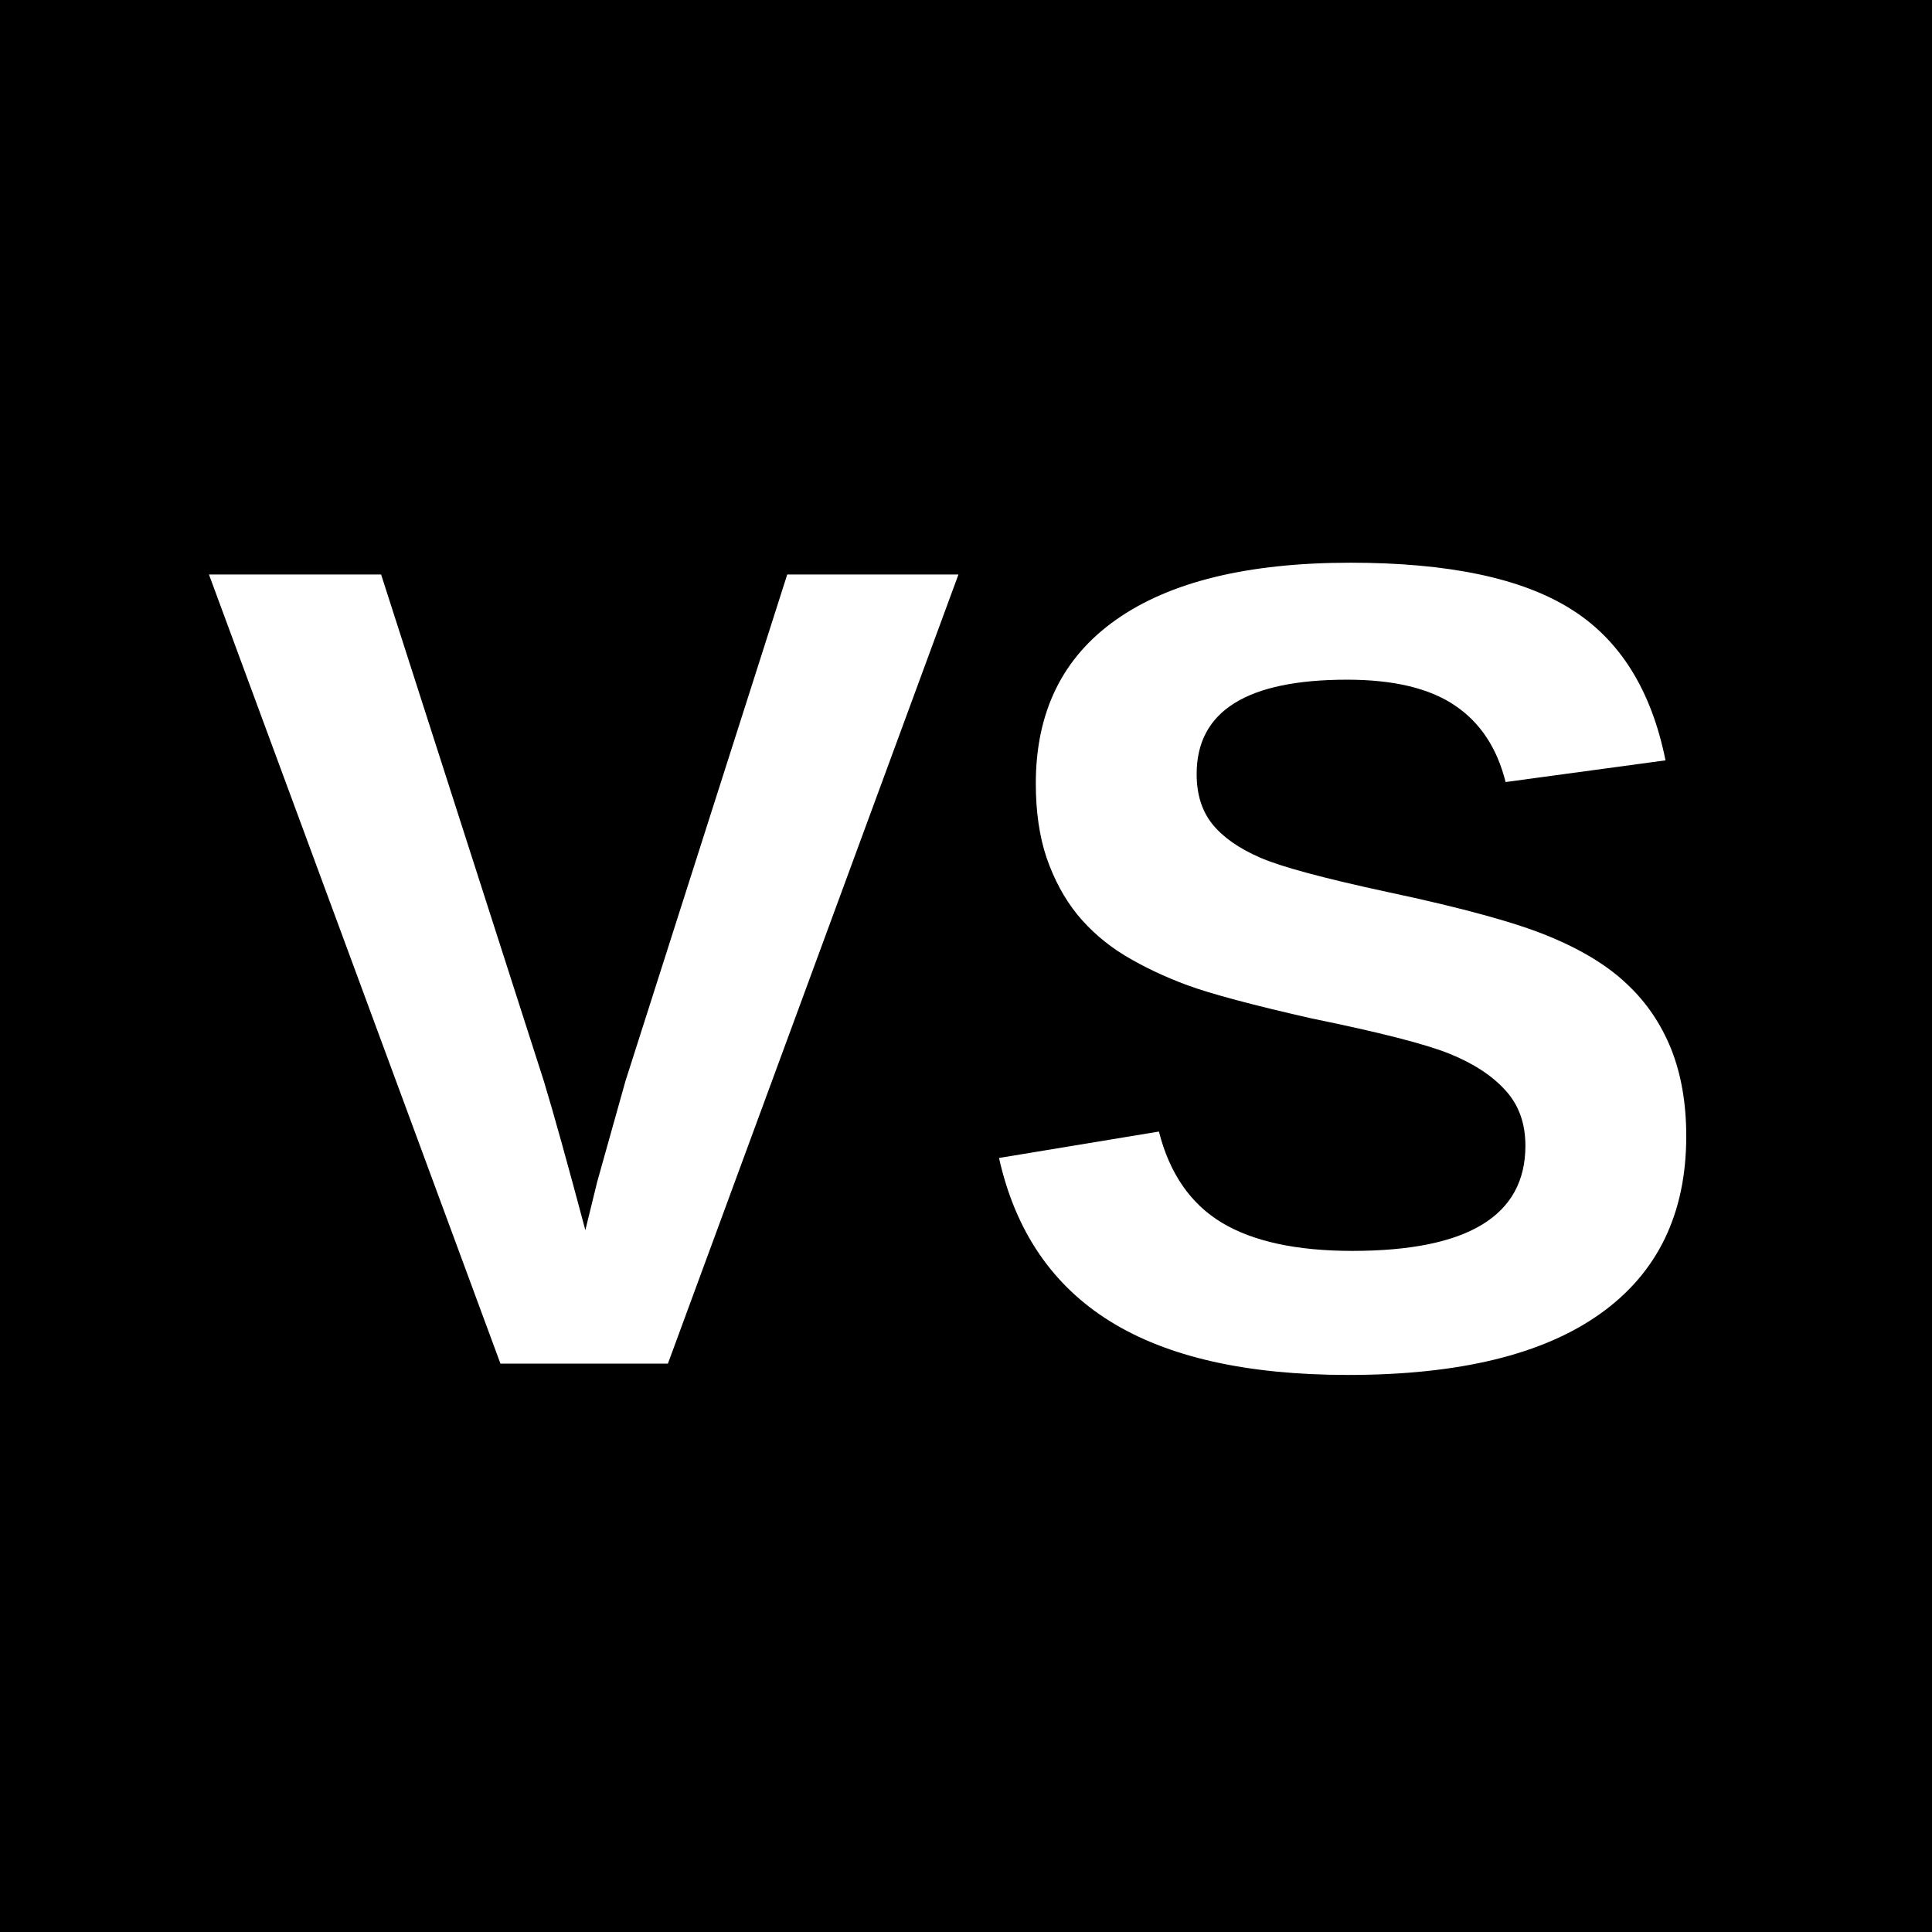
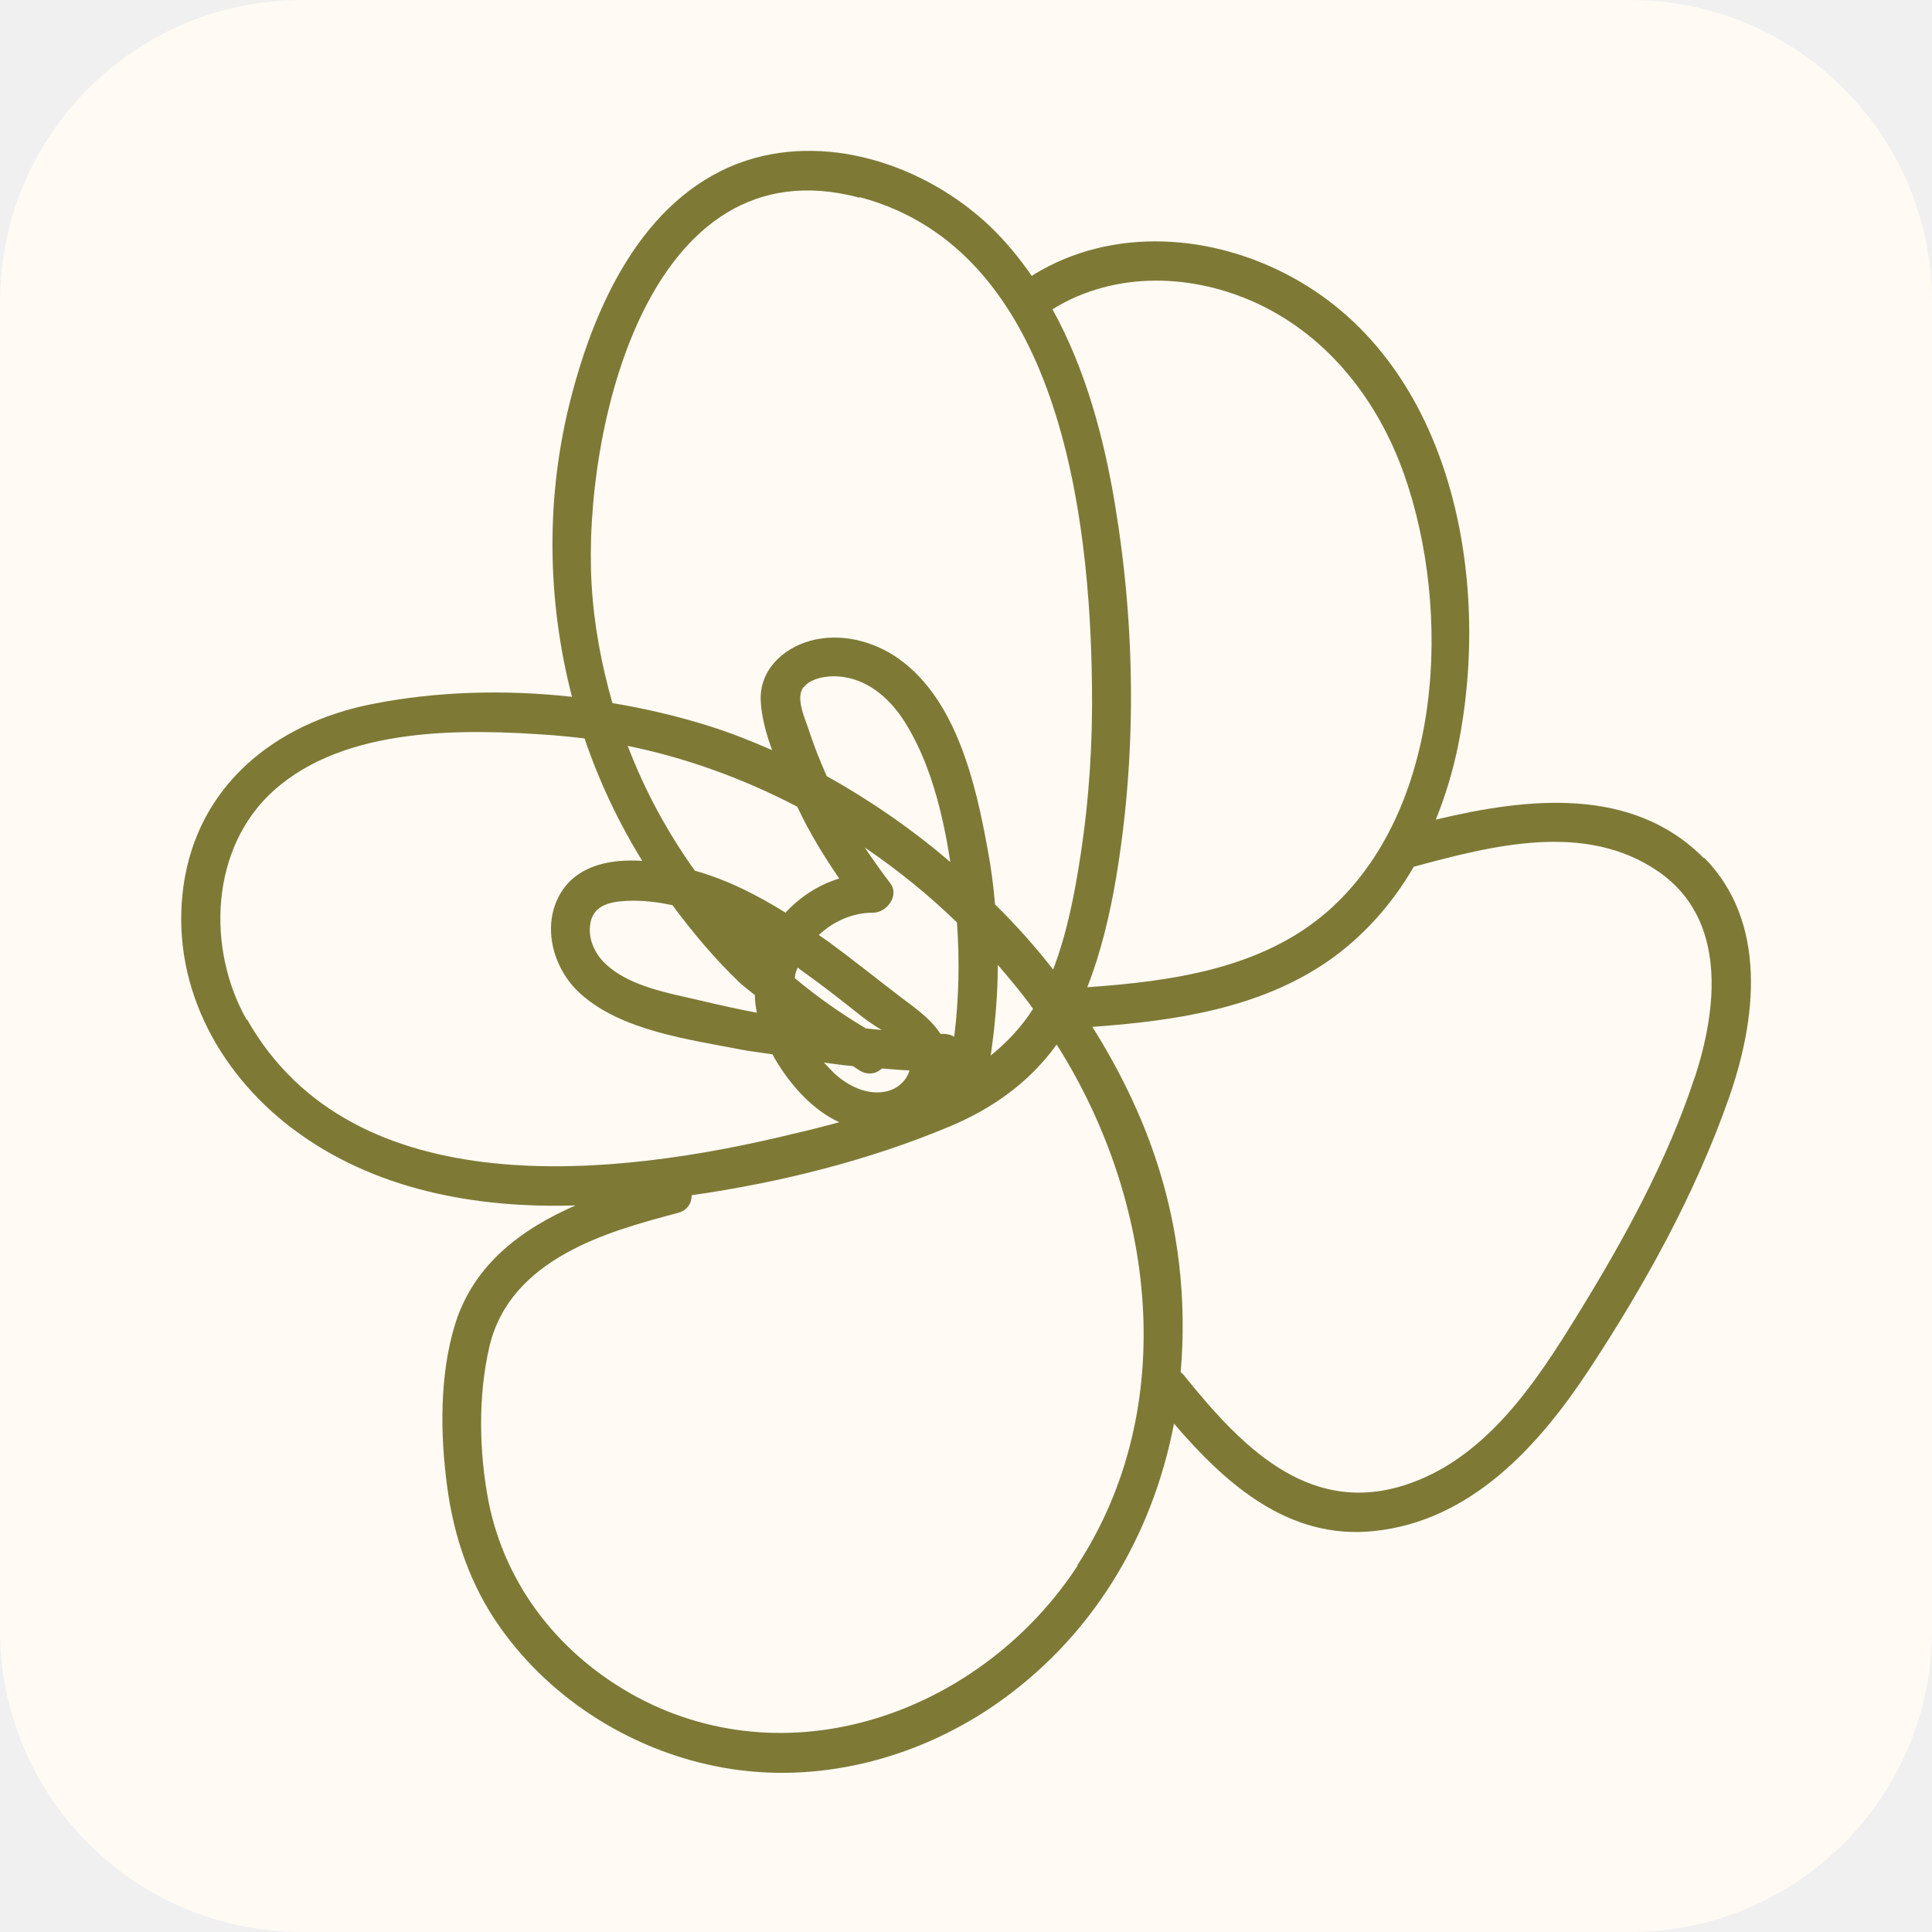
- <svg xmlns="http://www.w3.org/2000/svg" viewBox="0 0 64 64" role="img" aria-label="VS">
-   <rect width="64" height="64" fill="#000" />
-   <text x="32" y="32" fill="#fff" font-family="Arial, Helvetica, sans-serif" font-size="38" font-weight="700" text-anchor="middle" dominant-baseline="central">
- 		VS
- 	</text>
+ <svg xmlns="http://www.w3.org/2000/svg" viewBox="0 0 64 64" role="img" aria-label="Flor">
+   <rect width="64" height="64" rx="10" ry="10" fill="#fffaf4" />
+   <g transform="translate(6 5) scale(1.3)">
+     <path d="M38.8,18.02c-1.82-1.84-4.5-1.54-6.83-.98.25-.61.44-1.25.57-1.89.85-4.21-.12-9.66-4.19-11.91-2.04-1.13-4.61-1.33-6.64-.08-.01,0-.02.02-.03.03-.32-.46-.67-.89-1.08-1.28-1.65-1.56-4.21-2.42-6.41-1.59-2.43.93-3.64,3.59-4.25,5.95-.66,2.54-.62,5.17.02,7.64-1.72-.19-3.48-.14-5.12.19C2.39,14.59.42,16.17.06,18.73c-.34,2.44.84,4.71,2.76,6.17,2.07,1.57,4.68,2.05,7.23,1.97-1.37.6-2.58,1.49-3.06,3-.41,1.3-.39,2.84-.21,4.17.17,1.28.59,2.51,1.34,3.57,1.33,1.89,3.44,3.19,5.71,3.59,2.38.42,4.84-.21,6.83-1.55,2.55-1.73,4.09-4.35,4.64-7.22,1.31,1.53,2.91,2.96,5.08,2.74,2.48-.25,4.21-2.16,5.5-4.12,1.41-2.14,2.7-4.47,3.55-6.89.71-2,1.01-4.5-.62-6.15ZM22.21,4.03c1.59-.98,3.58-.91,5.24-.13,1.8.85,3.05,2.47,3.71,4.33,1.23,3.48,1.01,8.57-1.96,11.16-1.67,1.45-3.96,1.77-6.11,1.92.35-.89.57-1.83.73-2.76.53-3.15.5-6.37-.02-9.52-.28-1.7-.75-3.47-1.6-5,0,0,0,0,.01,0ZM17.3,1.18c5.07,1.35,5.86,8.08,5.91,12.44.02,1.44-.07,2.89-.29,4.32-.15.98-.34,1.98-.7,2.92-.45-.58-.95-1.14-1.48-1.66-.04-.47-.1-.94-.19-1.41-.3-1.66-.79-3.79-2.25-4.84-.64-.46-1.49-.68-2.26-.47-.72.2-1.31.76-1.27,1.54.02.41.14.84.29,1.25-.52-.23-1.05-.44-1.59-.61-.79-.25-1.63-.45-2.48-.59-.28-.98-.47-1.99-.53-3.02-.23-3.89,1.42-11.3,6.82-9.86ZM21.71,21.86c-.3.47-.67.86-1.08,1.19.11-.77.18-1.54.18-2.31.31.36.62.73.9,1.12ZM13.09,18.34c-.7-.98-1.28-2.05-1.71-3.18,1.51.31,2.96.84,4.32,1.55.3.64.67,1.25,1.07,1.83-.53.16-1,.47-1.37.87-.72-.45-1.49-.84-2.31-1.07ZM14.67,21.96c-.47-.09-.93-.19-1.39-.3-.83-.2-1.9-.36-2.52-1-.23-.24-.38-.58-.34-.92.05-.51.49-.61.94-.63.4-.02.78.03,1.16.11.52.7,1.08,1.37,1.72,1.98.12.11.26.21.38.31,0,.15.02.3.05.44ZM15.86,13.67c.18-.24.61-.3.87-.28.73.04,1.31.54,1.69,1.13.66,1.03.99,2.35,1.18,3.6-.98-.84-2.04-1.57-3.15-2.19-.17-.39-.33-.78-.46-1.19-.1-.3-.34-.8-.13-1.08ZM15.66,20.94s.03-.09.05-.13c.18.13.35.26.52.38.39.29.78.6,1.16.9.12.09.28.2.46.31-.13-.01-.27-.03-.4-.04-.64-.38-1.25-.81-1.81-1.28,0-.05.01-.09.02-.14ZM17.12,23.32c.06.04.12.08.18.12.22.12.42.07.56-.06.23.02.47.04.7.05-.07.26-.31.47-.57.53-.49.12-.99-.13-1.34-.45-.09-.09-.18-.18-.27-.28.24.03.49.07.73.09ZM18.19,21.45c-.56-.43-1.11-.87-1.68-1.29-.09-.06-.17-.12-.26-.18.37-.35.86-.57,1.39-.57.34,0,.67-.44.43-.75-.23-.3-.44-.6-.65-.91.84.57,1.63,1.21,2.35,1.91.07.97.05,1.95-.07,2.91-.07-.04-.14-.06-.23-.07-.04,0-.08,0-.12,0-.28-.44-.77-.74-1.16-1.05ZM1.67,22.14c-1.03-1.82-.93-4.4.7-5.85,1.83-1.63,4.83-1.57,7.12-1.4.26.02.53.05.79.08.37,1.09.86,2.13,1.47,3.12-.78-.05-1.58.1-2.02.73-.58.84-.28,2.01.45,2.66,1.05.94,2.76,1.16,4.09,1.42.27.05.54.08.8.12.03.06.06.12.1.18.39.64.93,1.24,1.6,1.55-.4.11-.8.21-1.19.3-4.48,1.09-11.19,1.87-13.9-2.92ZM22.85,36.04c-2.39,3.67-7.22,5.5-11.23,3.36-1.93-1.04-3.34-2.79-3.78-4.95-.25-1.27-.28-2.74.02-4,.26-1.09,1-1.84,1.96-2.37.88-.49,1.87-.76,2.84-1.02.24-.06.35-.25.35-.45,2.25-.32,4.52-.89,6.57-1.75,1.1-.46,2.04-1.13,2.73-2.09,2.5,3.94,3.17,9.23.52,13.28ZM38.56,23.63c-.69,2.1-1.8,4.12-2.96,6-1.08,1.76-2.37,3.73-4.46,4.38-2.48.77-4.2-1.09-5.61-2.84-.02-.02-.04-.03-.06-.05.16-1.83-.05-3.71-.65-5.48-.39-1.16-.94-2.27-1.6-3.32,2.08-.15,4.22-.46,5.97-1.65.93-.64,1.67-1.48,2.22-2.43,2-.54,4.37-1.16,6.23.12,1.76,1.21,1.51,3.5.92,5.28Z" fill="#7e7a36" />
+   </g>
</svg>
